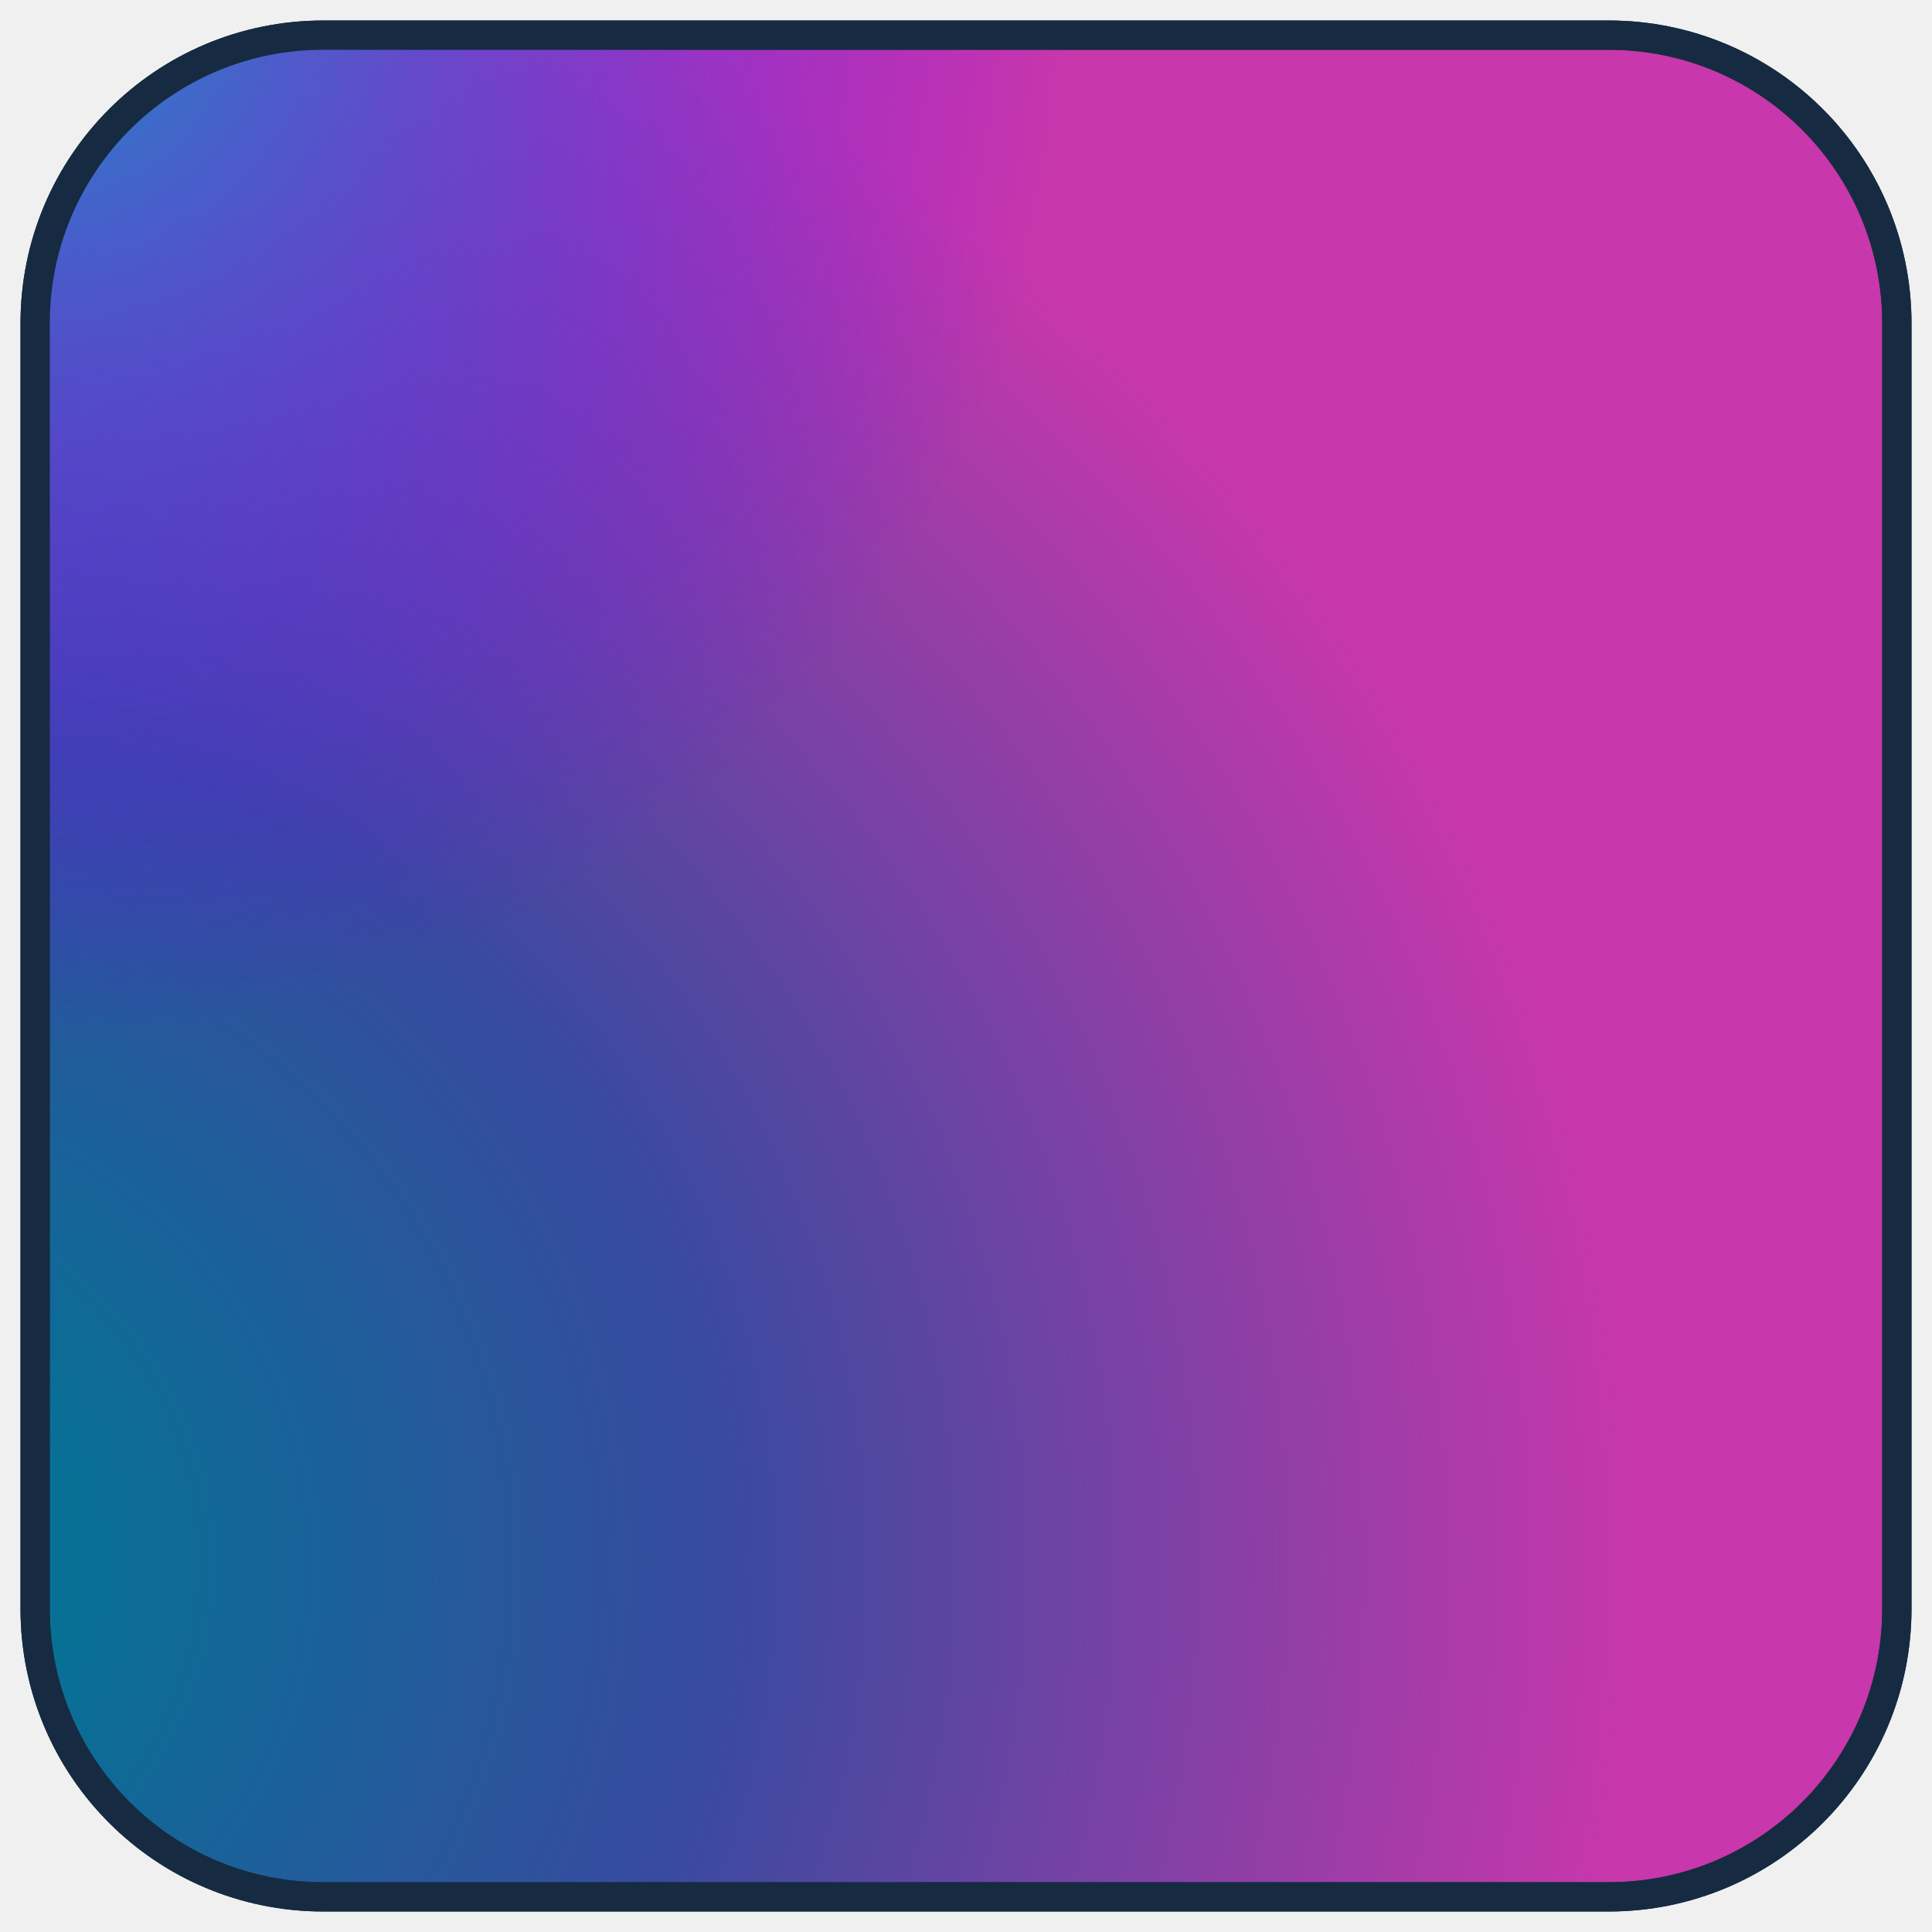
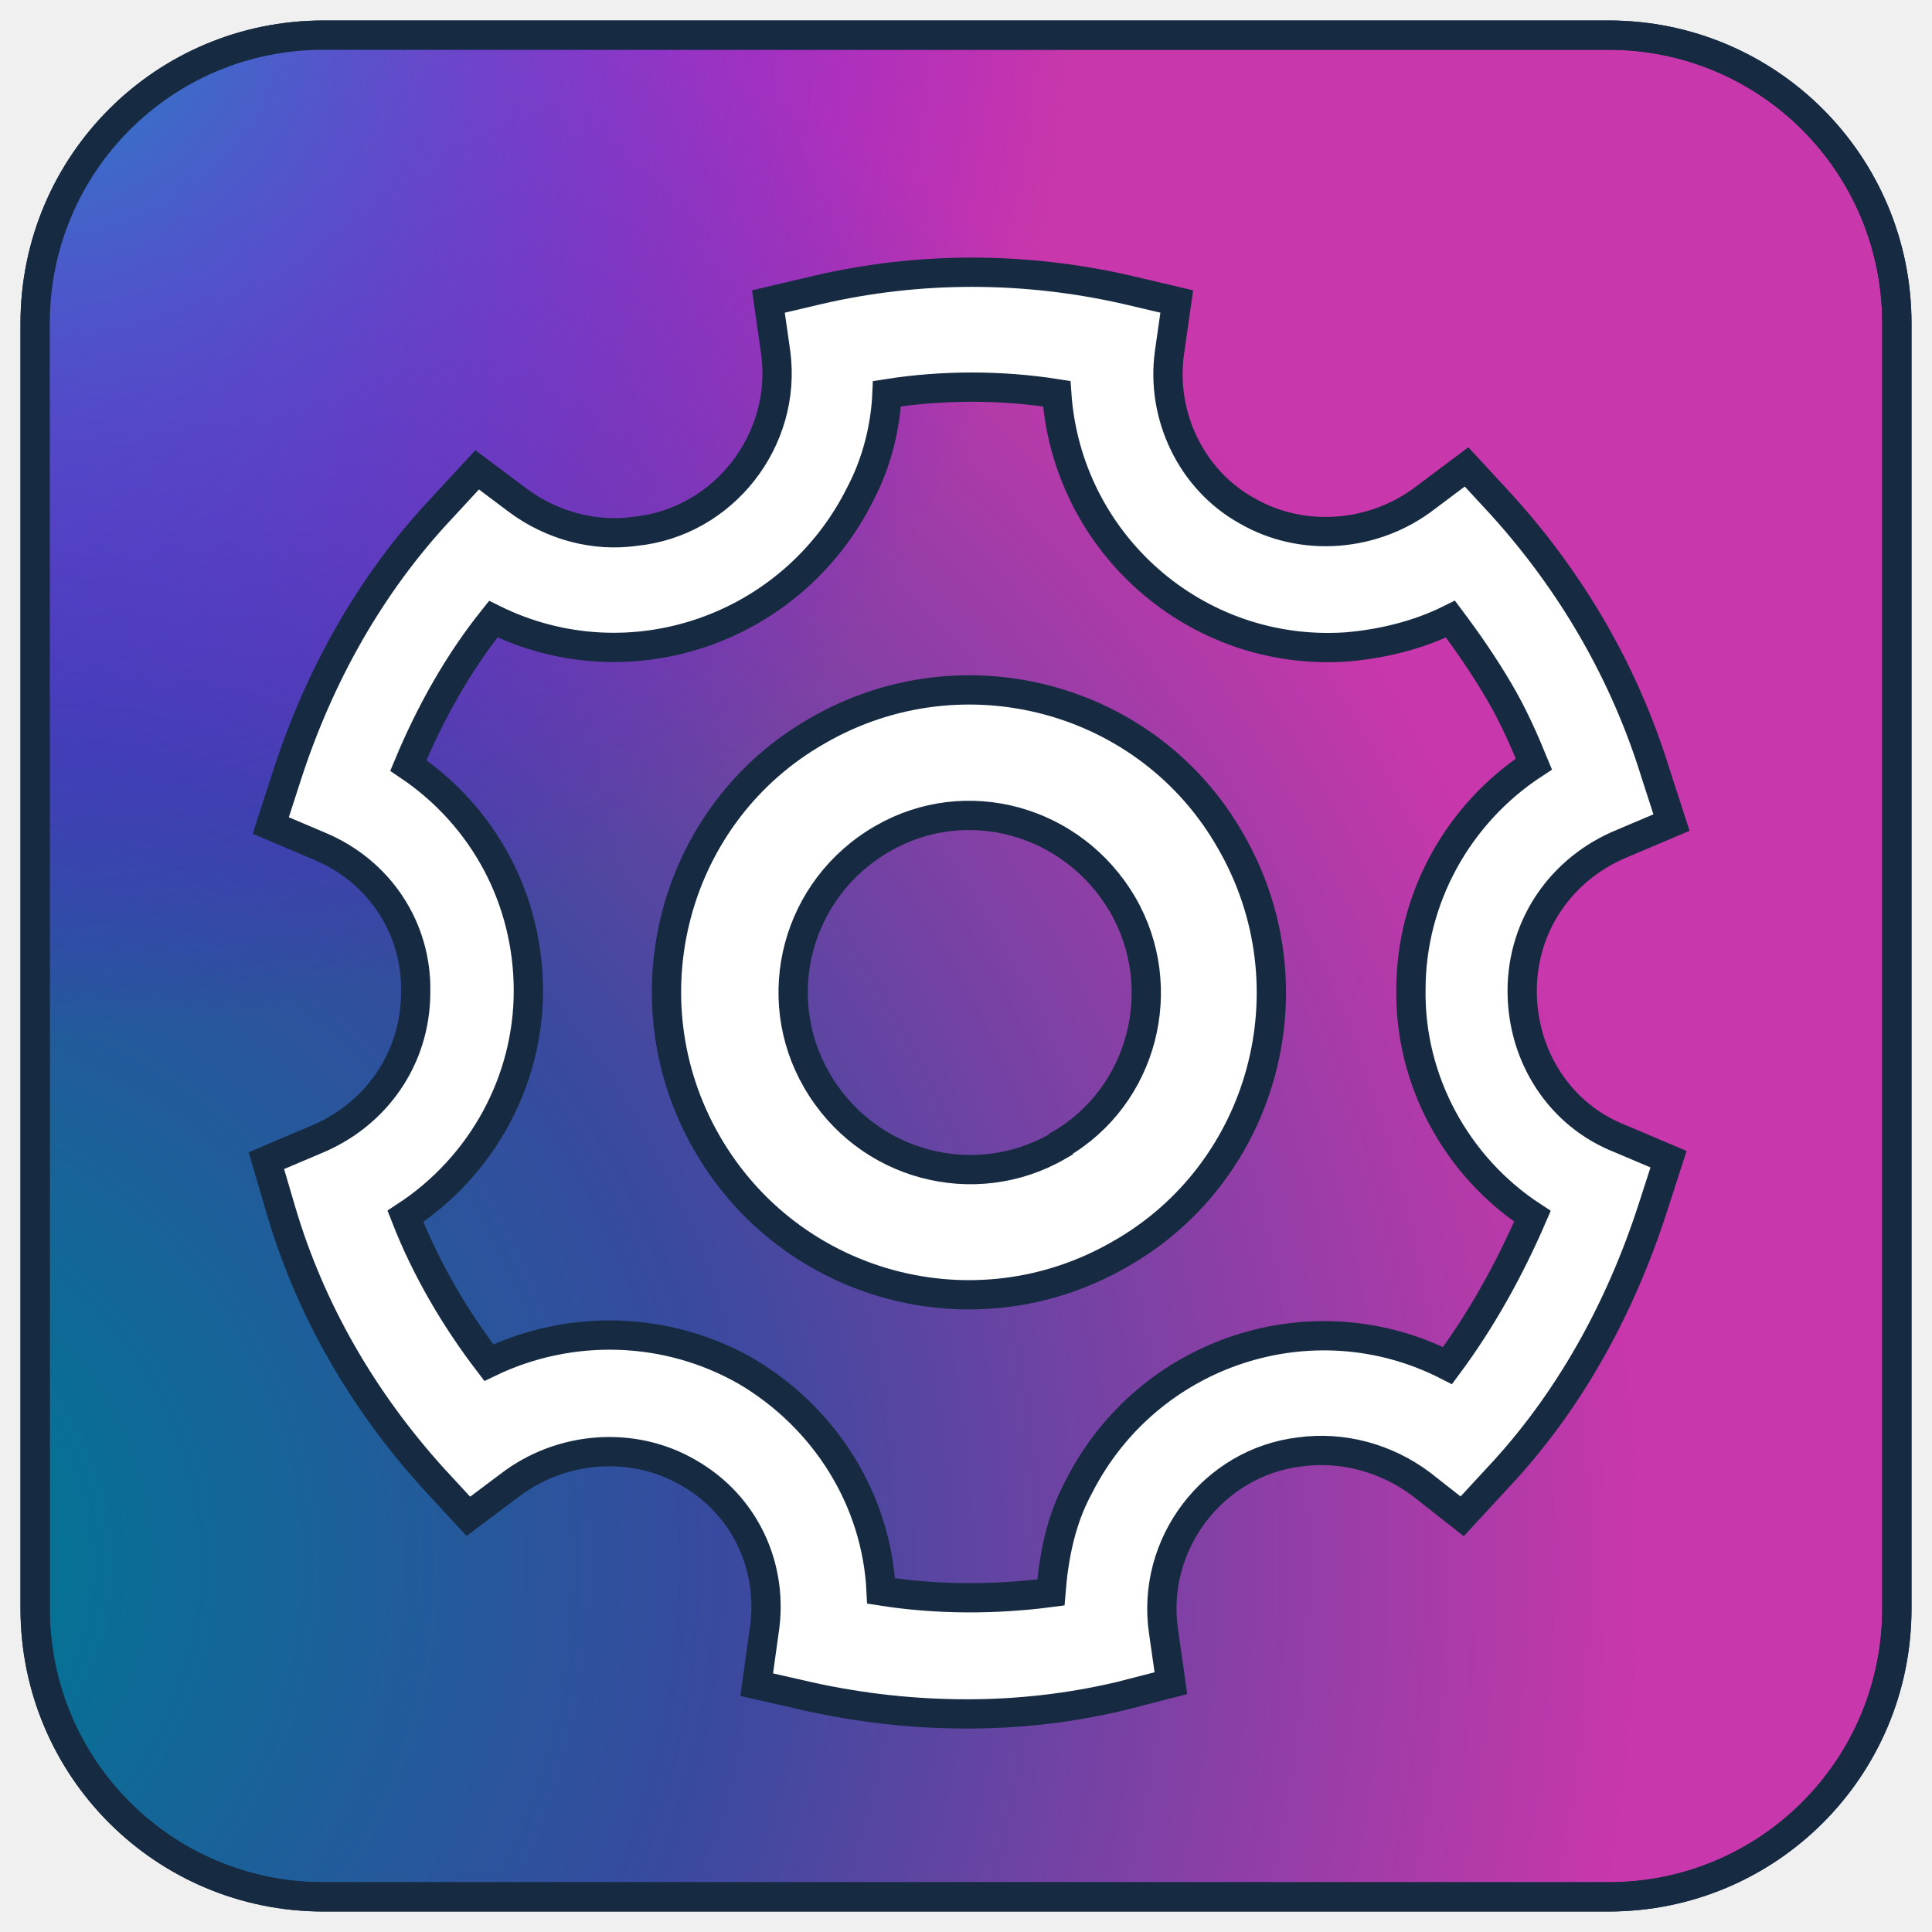
<svg xmlns="http://www.w3.org/2000/svg" version="1.1" id="Layer_1" x="0px" y="0px" viewBox="0 0 132 132" style="enable-background:new 0 0 132 132;" xml:space="preserve">
  <style type="text/css">
	.st0{fill:url(#SVGID_1_);stroke:#162B41;stroke-width:2;stroke-miterlimit:10;}
	.st1{fill:url(#SVGID_00000091725636102542011550000011720367980520743091_);stroke:#162B41;stroke-width:2;stroke-miterlimit:10;}
	.st2{fill:#FFFFFF;stroke:#162B41;stroke-width:2;stroke-miterlimit:10;}
</style>
  <g>
    <radialGradient id="SVGID_1_" cx="-2.855" cy="106.809" r="114.997" fx="-13.591" fy="106.852" gradientUnits="userSpaceOnUse">
      <stop offset="0" style="stop-color:#FFDD55" />
      <stop offset="0.1" style="stop-color:#017594" />
      <stop offset="0.5" style="stop-color:#384A9F" />
      <stop offset="1" style="stop-color:#C837AB" />
    </radialGradient>
    <path class="st0" d="M109.9,129.6H22.1c-10.9,0-19.7-8.8-19.7-19.7V22.1c0-10.9,8.8-19.7,19.7-19.7h87.8c10.9,0,19.7,8.8,19.7,19.7   v87.8C129.6,120.8,120.8,129.6,109.9,129.6z" />
    <radialGradient id="SVGID_00000169544407199231276250000014567546883957837967_" cx="1.96" cy="-0.278" r="71.351" gradientUnits="userSpaceOnUse">
      <stop offset="0" style="stop-color:#3771C8" />
      <stop offset="0.128" style="stop-color:#3771C8" />
      <stop offset="1" style="stop-color:#6600FF;stop-opacity:0" />
    </radialGradient>
    <path style="fill:url(#SVGID_00000169544407199231276250000014567546883957837967_);stroke:#162B41;stroke-width:2;stroke-miterlimit:10;" d="   M109.9,129.6H22.1c-10.9,0-19.7-8.8-19.7-19.7V22.1c0-10.9,8.8-19.7,19.7-19.7h87.8c10.9,0,19.7,8.8,19.7,19.7v87.8   C129.6,120.8,120.8,129.6,109.9,129.6z" />
+     <g>
+       <path class="st2" d="M84.1,57.5c-5.6-9.9-18.3-13.3-28.2-7.6c-9.9,5.6-13.3,18.3-7.6,28.2C54,88,66.6,91.4,76.5,85.7    C86.4,80.1,89.8,67.4,84.1,57.5z M72.3,78.3c-5.7,3.3-13.1,1.4-16.5-4.5c-3.3-5.7-1.4-13.1,4.5-16.5C66,54,73.3,56,76.7,61.8    c3.3,5.7,1.4,13.1-4.3,16.4C72.4,78.2,72.3,78.2,72.3,78.3z" />
+       <path class="st2" d="M104,67.7c0-4.5,2.7-8.4,6.9-10.1l3.3-1.4l-1.1-3.4c-2.1-6.8-5.7-13-10.5-18.3l-2.4-2.6l-2.8,2.1    c-3.5,2.7-8.4,3.1-12.2,0.9c-3.8-2.1-5.9-6.5-5.3-10.8l0.5-3.5l-3.4-0.8c-7-1.6-14.2-1.6-21.1,0l-3.4,0.8l0.5,3.5    c0.8,6-3.6,11.6-9.6,12.2c-2.8,0.4-5.7-0.4-8-2.1l-2.8-2.1l-2.4,2.6c-4.9,5.2-8.4,11.5-10.6,18.3l-1.1,3.4l3.3,1.4    c4.1,1.7,6.7,5.6,6.6,10c0,4.5-2.7,8.4-6.9,10.1l-3.3,1.4l1,3.4c2,6.8,5.6,13,10.4,18.3l2.4,2.6l2.8-2.1c3.5-2.7,8.4-3.1,12.2-0.9    c3.9,2.2,5.9,6.5,5.2,10.9l-0.5,3.6l3.5,0.8c3.6,0.8,7.2,1.2,10.9,1.2c3.5,0,7-0.4,10.4-1.2L80,115l-0.5-3.5    c-0.9-6,3.4-11.6,9.3-12.3c2.9-0.4,5.9,0.4,8.3,2.2l2.8,2.2l2.4-2.6c4.9-5.2,8.4-11.6,10.6-18.4l1.1-3.4l-3.3-1.4    C106.6,76.2,104,72.2,104,67.7z M98.9,93.3c-9.2-4.7-20.5-1-25.2,8.3c-1.2,2.2-1.7,4.7-1.9,7.2c-3.8,0.5-7.8,0.5-11.6-0.1    c-0.3-6.2-3.8-11.8-9.2-15c-5.4-3.1-12-3.3-17.6-0.6c-2.3-3-4.3-6.4-5.7-10c5.2-3.4,8.4-9.2,8.4-15.4s-3-11.9-8.2-15.4    c1.5-3.6,3.4-7,5.8-10c9.3,4.6,20.5,0.7,25.1-8.6c1.1-2.1,1.7-4.5,1.8-6.8c3.8-0.6,7.8-0.6,11.6,0c0.7,10.2,9.5,18,19.8,17.3    c2.4-0.2,4.9-0.8,7.1-1.9c1.2,1.6,2.3,3.2,3.3,4.9c1,1.7,1.7,3.3,2.4,5c-5.2,3.4-8.4,9.2-8.4,15.4c-0.1,6.2,3.1,12.1,8.3,15.5    C103.1,86.8,101.2,90.2,98.9,93.3L98.9,93.3z" />
+     </g>
  </g>
</svg>
